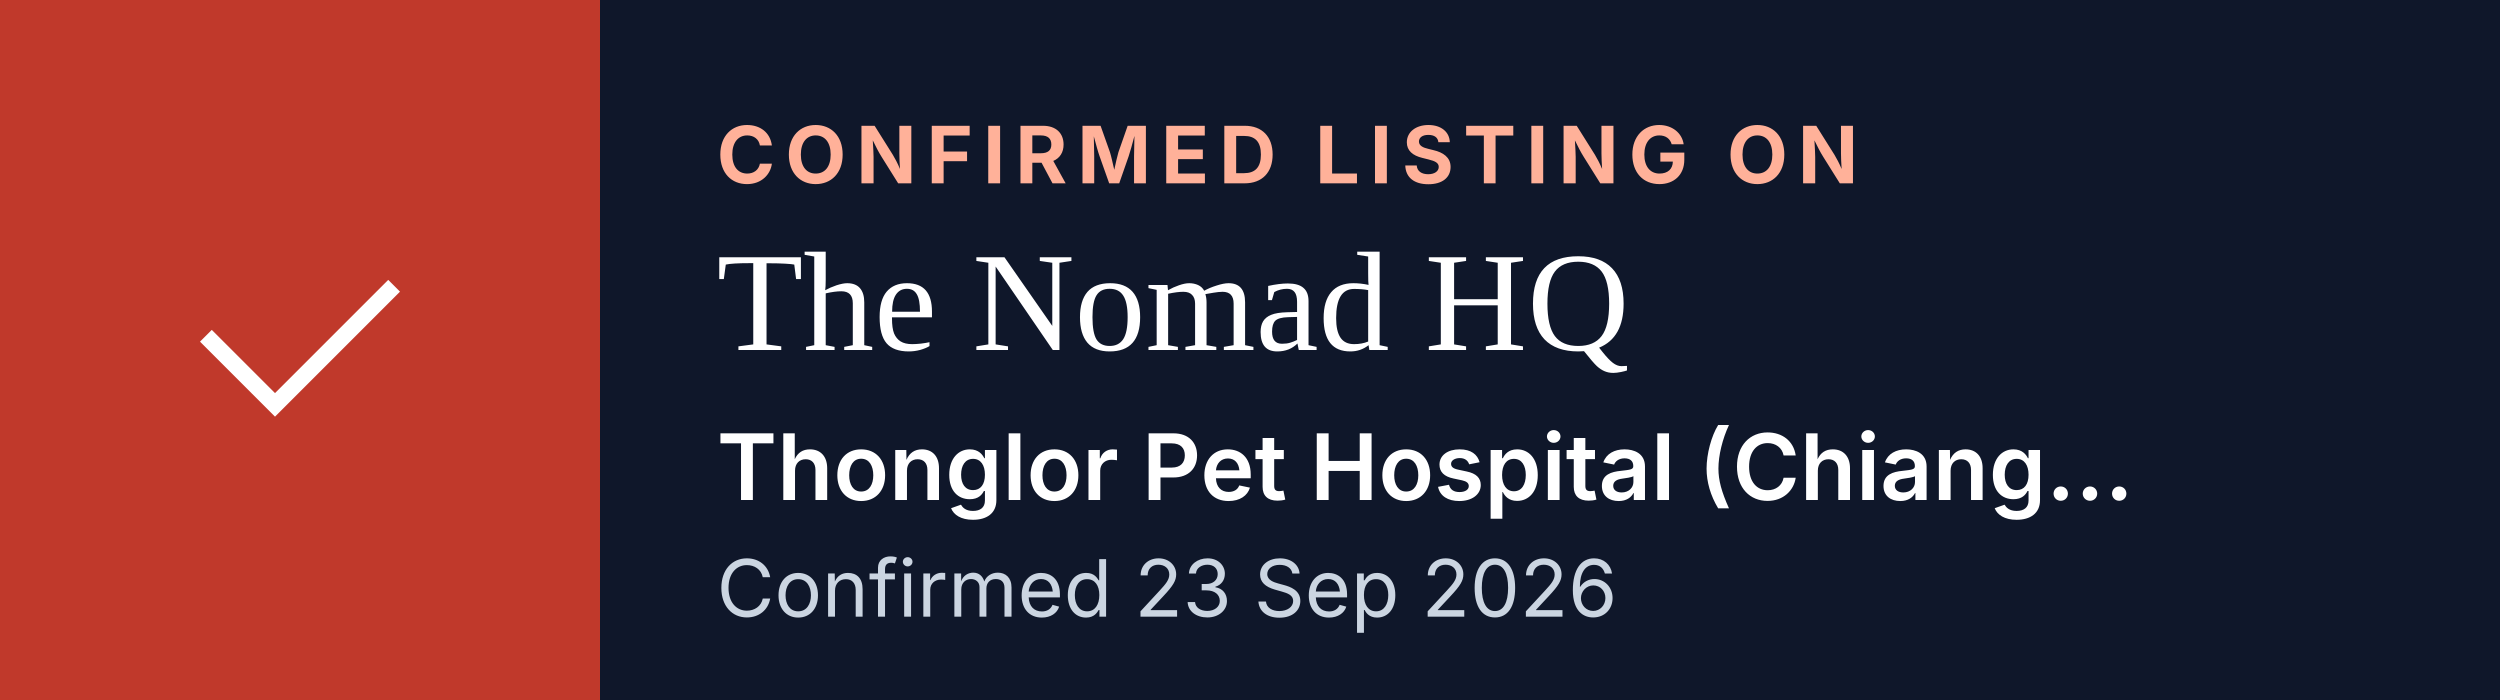
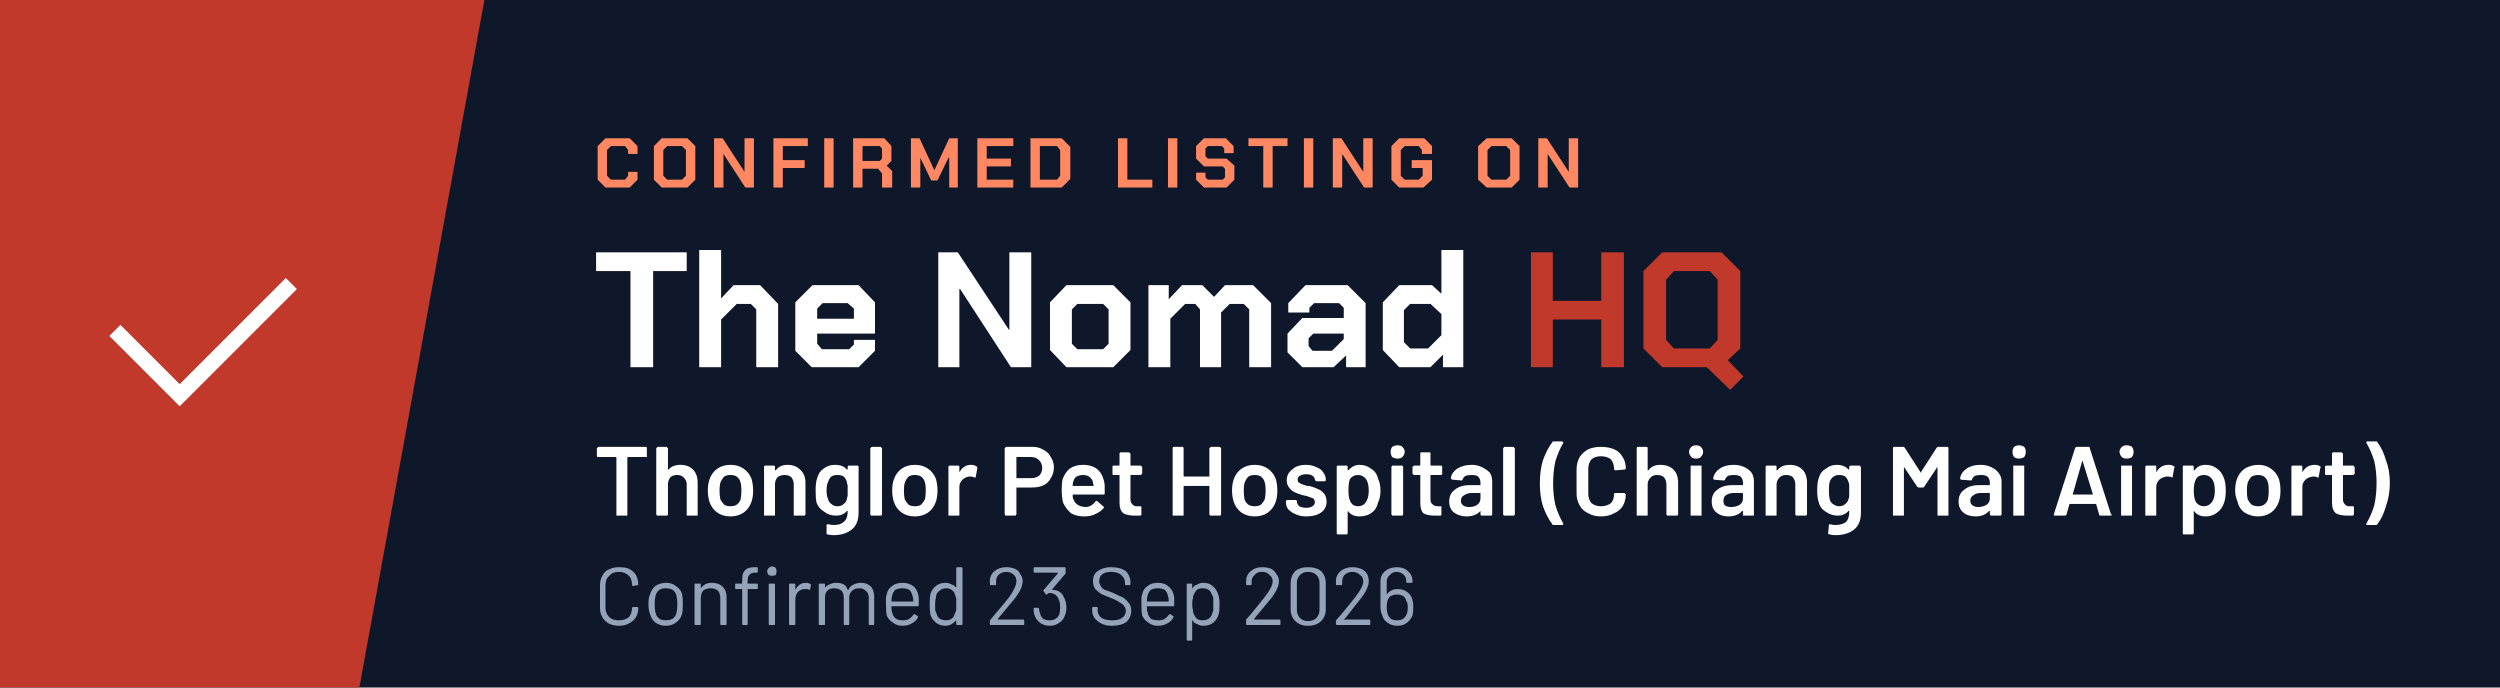
- <svg xmlns="http://www.w3.org/2000/svg" width="300" height="84" viewBox="0 0 300 84" role="img" aria-label="Confirmed listing on The Nomad HQ: Thonglor Pet Hospital (Chiang Mai Airport), 23 Sep 2026">
-   <rect width="300" height="84" fill="#0f172a" />
-   <rect width="72" height="84" fill="#c0392b" />
-   <g transform="translate(20 26)" fill="#ffffff">
+ <svg xmlns="http://www.w3.org/2000/svg" width="320" height="88" viewBox="0 0 320 88" role="img" aria-label="Confirmed listing on The Nomad HQ: Thonglor Pet Hospital (Chiang Mai Airport), 23 Sep 2026">
+   <rect width="320" height="88" fill="#0f172a" />
+   <polygon points="0,0 62,0 46,88 0,88" fill="#c0392b" />
+   <g transform="translate(10 28)" fill="#ffffff">
    <path d="M13 24 4 15 5.414 13.586 13 21.171 26.586 7.586 28 9 13 24z" />
  </g>
-   <text x="86" y="22" font-family="Inter, Helvetica, Arial, sans-serif" font-size="9.5" font-weight="700" letter-spacing="1.2" fill="#ffb199">CONFIRMED LISTING ON</text>
-   <text x="86" y="42" font-family="Georgia, 'Times New Roman', serif" font-size="17" fill="#ffffff">The Nomad HQ</text>
-   <text x="86" y="60" font-family="Inter, Helvetica, Arial, sans-serif" font-size="11" font-weight="600" fill="#ffffff">Thonglor Pet Hospital (Chiang…</text>
-   <text x="86" y="74" font-family="Inter, Helvetica, Arial, sans-serif" font-size="9.5" fill="#cbd5e1">Confirmed 23 Sep 2026</text>
+   <path transform="translate(76 24)" fill="#ff8863" d="M0.5 -1V-5.3L1.5 -6.3H4.6L5.6 -5.3V-4.3H4.4V-4.8L4 -5.3H2.2L1.7 -4.8V-1.5L2.2 -1H4L4.4 -1.5V-2H5.6V-1L4.6 0H1.5Z M7.7 -1V-5.3L8.7 -6.3H12L13 -5.3V-1L12 0H8.7ZM11.3 -1 11.8 -1.5V-4.8L11.3 -5.3H9.4L8.9 -4.8V-1.5L9.4 -1Z M15.4 -6.3H16.5L19.3 -2H19.3V-6.3H20.5V0H19.4L16.6 -4.3H16.6V0H15.4Z M23 -6.3H27.4V-5.3H24.2V-3.5H27V-2.5H24.2V0H23Z M29.5 -6.3H30.7V0H29.5Z M38.2 -2.1V0H36.9V-1.8L36.4 -2.4H34.4V0H33.2V-6.3H37.2L38.1 -5.3V-3.4L37.5 -2.8ZM34.4 -3.4H36.6L36.9 -3.7V-5L36.6 -5.3H34.4Z M40.6 -6.3H41.7L43.6 -2.2H43.6L45.5 -6.3H46.6V0H45.5V-3.8H45.4L44 -0.9H43.2L41.8 -3.8H41.8V0H40.6Z M49.1 -6.3H53.7V-5.3H50.3V-3.7H53.4V-2.7H50.3V-1H53.7V0H49.1Z M55.9 -6.3H59.9L61 -5.2V-1.1L59.9 0H55.9ZM59.3 -1 59.7 -1.5V-4.8L59.3 -5.3H57.1V-1Z M67.1 -6.3H68.3V-1H71.5V0H67.1Z M73.5 -6.3H74.7V0H73.5Z M77.1 -1V-1.9H78.3V-1.3L78.6 -1H80.5L80.8 -1.3V-2.4L80.5 -2.7H78.1L77.1 -3.7V-5.3L78.1 -6.3H80.9L81.9 -5.3V-4.4H80.7V-5L80.4 -5.3H78.6L78.3 -5V-4L78.6 -3.7H81L82 -2.8V-1L81 0H78.1Z M85.7 -5.3H83.8V-6.3H88.8V-5.3H86.9V0H85.7Z M90.9 -6.3H92.1V0H90.9Z M94.6 -6.3H95.7L98.5 -2H98.5V-6.3H99.7V0H98.6L95.8 -4.3H95.8V0H94.6Z M102.1 -1V-5.3L103.1 -6.3H106.3L107.3 -5.3V-4.3H106V-4.8L105.6 -5.3H103.8L103.3 -4.8V-1.5L103.8 -1H105.6L106.1 -1.5V-2.5H104.7V-3.5H107.3V-1L106.2 0H103.1Z M113.2 -1V-5.3L114.3 -6.3H117.5L118.5 -5.3V-1L117.5 0H114.3ZM116.8 -1 117.3 -1.5V-4.8L116.8 -5.3H114.9L114.4 -4.8V-1.5L114.9 -1Z M120.9 -6.3H122L124.8 -2H124.8V-6.3H126V0H124.9L122.1 -4.3H122.1V0H120.9Z" />
+   <path transform="translate(76 47)" fill="#ffffff" d="M4.7 -12.3H0.3V-14.7H11.9V-12.3H7.6V0H4.7Z M13.5 -15H16.3V-8.8L17.9 -10.5H21.3L23.6 -8.1V0H20.8V-7.4L20.1 -8.1H18.3L16.3 -6.1V0H13.5Z M25.8 -2.1V-8.3L28 -10.5H33.9L36 -8.3V-4.3H28.6V-3L29.2 -2.3H32.7L33.3 -2.9V-3.5H36V-2.1L33.9 0H27.9ZM33.3 -6.2V-7.5L32.5 -8.2H29.3L28.6 -7.5V-6.2Z M44.1 -14.7H46.6L53.2 -4.7H53.2V-14.7H56V0H53.4L46.9 -10H46.8V0H44.1Z M58.4 -2.2V-8.3L60.5 -10.5H66.5L68.7 -8.3V-2.2L66.5 0H60.5ZM65.2 -2.3 65.9 -3V-7.4L65.2 -8.1H61.9L61.2 -7.4V-3L61.9 -2.3Z M71 -10.5H73.6V-8.7L75.3 -10.5H77.9L79.4 -9L80.8 -10.5H84.4L86.7 -8.2V0H83.9V-7.4L83.2 -8.1H81.4L80.3 -7V0H77.6V-7.4L77 -8.1H75.7L73.8 -6.2V0H71Z M88.8 -1.9V-4.3L90.7 -6.3H96V-7.6L95.4 -8.2H92.2L91.6 -7.6V-7H88.9V-8.2L91.1 -10.5H96.5L98.8 -8.2V0H96.3V-1.5L94.7 0H90.7ZM94.5 -2.1 96 -3.6V-4.3H92.1L91.5 -3.7V-2.7L92 -2.1Z M101 -2.2V-8.3L103.1 -10.5H107.3L108.5 -9.4V-15H111.3V0H108.7V-1.6L107.1 0H103.1ZM106.8 -2.4 108.5 -4.1V-6.8L107.1 -8.1H104.5L103.7 -7.3V-3.2L104.5 -2.4Z" />
+   <path transform="translate(194.56 47)" fill="#c0392b" d="M1.4 -14.7H4.2V-8.5H10.4V-14.7H13.3V0H10.4V-6.1H4.2V0H1.4Z M28.6 1.2 26.9 2.9 23.9 0H18.2L15.8 -2.4V-12.3L18.2 -14.7H25.8L28.2 -12.3V-2.4L26.6 -0.9ZM24.3 -2.4 25.3 -3.5V-11.2L24.3 -12.3H19.7L18.7 -11.2V-3.5L19.7 -2.4Z" />
+   <path transform="translate(76 66)" fill="#ffffff" d="M6.8 -8.6V-7.6Q6.8 -7.6 6.8 -7.5Q6.7 -7.5 6.7 -7.5H4.4Q4.3 -7.5 4.3 -7.4V-0.2Q4.3 -0.1 4.3 -0Q4.2 0 4.2 0H3Q2.9 0 2.9 -0Q2.9 -0.1 2.9 -0.2V-7.4Q2.9 -7.5 2.8 -7.5H0.6Q0.5 -7.5 0.5 -7.5Q0.4 -7.6 0.4 -7.6V-8.6Q0.4 -8.7 0.5 -8.7Q0.5 -8.8 0.6 -8.8H6.7Q6.7 -8.8 6.8 -8.7Q6.8 -8.7 6.8 -8.6Z M13.3 -4.2V-0.2Q13.3 -0.1 13.3 -0Q13.2 0 13.2 0H12Q11.9 0 11.9 -0Q11.9 -0.1 11.9 -0.2V-4Q11.9 -4.5 11.5 -4.9Q11.2 -5.2 10.7 -5.2Q10.1 -5.2 9.8 -4.9Q9.5 -4.5 9.5 -4V-0.2Q9.5 -0.1 9.4 -0Q9.4 0 9.3 0H8.2Q8.1 0 8.1 -0Q8 -0.1 8 -0.2V-8.6Q8 -8.7 8.1 -8.7Q8.1 -8.8 8.2 -8.8H9.3Q9.4 -8.8 9.4 -8.7Q9.5 -8.7 9.5 -8.6V-5.8Q9.5 -5.8 9.5 -5.8Q9.5 -5.8 9.5 -5.8Q10 -6.5 11.1 -6.5Q12.1 -6.5 12.7 -5.9Q13.3 -5.3 13.3 -4.2Z M14.8 -1.8Q14.6 -2.5 14.6 -3.2Q14.6 -4 14.8 -4.6Q15.1 -5.5 15.8 -6Q16.5 -6.5 17.5 -6.5Q18.5 -6.5 19.2 -6Q19.9 -5.5 20.2 -4.7Q20.4 -4 20.4 -3.2Q20.4 -2.4 20.2 -1.8Q19.9 -0.9 19.2 -0.4Q18.5 0.1 17.5 0.1Q16.5 0.1 15.8 -0.4Q15.1 -0.9 14.8 -1.8ZM18.8 -2.1Q18.9 -2.6 18.9 -3.2Q18.9 -3.9 18.8 -4.2Q18.7 -4.7 18.3 -5Q18 -5.2 17.5 -5.2Q17 -5.2 16.7 -5Q16.4 -4.7 16.2 -4.2Q16.1 -3.8 16.1 -3.2Q16.1 -2.6 16.2 -2.1Q16.4 -1.7 16.7 -1.4Q17 -1.2 17.5 -1.2Q18 -1.2 18.3 -1.4Q18.7 -1.7 18.8 -2.1Z M27.1 -4.2V-0.2Q27.1 -0.1 27 -0Q27 0 26.9 0H25.8Q25.7 0 25.6 -0Q25.6 -0.1 25.6 -0.2V-4Q25.6 -4.5 25.3 -4.9Q25 -5.2 24.4 -5.2Q23.9 -5.2 23.5 -4.9Q23.2 -4.5 23.2 -4V-0.2Q23.2 -0.1 23.2 -0Q23.1 0 23.1 0H21.9Q21.9 0 21.8 -0Q21.8 -0.1 21.8 -0.2V-6.2Q21.8 -6.3 21.8 -6.3Q21.9 -6.4 21.9 -6.4H23.1Q23.1 -6.4 23.2 -6.3Q23.2 -6.3 23.2 -6.2V-5.8Q23.2 -5.8 23.2 -5.8Q23.3 -5.8 23.3 -5.8Q23.8 -6.5 24.8 -6.5Q25.8 -6.5 26.4 -5.9Q27.1 -5.3 27.1 -4.2Z M32.6 -6.4H33.8Q33.8 -6.4 33.9 -6.3Q33.9 -6.3 33.9 -6.2V-0.4Q33.9 1.1 33 1.8Q32.1 2.5 30.7 2.5Q30.3 2.5 29.9 2.4Q29.8 2.4 29.8 2.3L29.8 1.2Q29.8 1.1 30 1.1Q30.4 1.2 30.7 1.2Q31.6 1.2 32 0.8Q32.5 0.4 32.5 -0.5V-0.6Q32.5 -0.6 32.5 -0.6Q32.4 -0.6 32.4 -0.6Q31.9 -0 31 -0Q30.1 -0 29.5 -0.5Q28.8 -0.9 28.5 -1.7Q28.4 -2.3 28.4 -3.2Q28.4 -4.3 28.6 -4.8Q28.8 -5.6 29.4 -6Q30 -6.5 30.9 -6.5Q31.9 -6.5 32.4 -5.9Q32.4 -5.9 32.5 -5.9Q32.5 -5.9 32.5 -5.9V-6.2Q32.5 -6.3 32.5 -6.3Q32.6 -6.4 32.6 -6.4ZM32.5 -3.2Q32.5 -3.7 32.5 -3.9Q32.4 -4.1 32.4 -4.3Q32.3 -4.7 32 -5Q31.7 -5.2 31.2 -5.2Q30.7 -5.2 30.4 -5Q30.1 -4.7 30 -4.3Q29.8 -4 29.8 -3.2Q29.8 -2.5 30 -2.1Q30.1 -1.7 30.4 -1.5Q30.7 -1.2 31.2 -1.2Q31.7 -1.2 32 -1.5Q32.3 -1.7 32.4 -2.1Q32.4 -2.3 32.5 -2.5Q32.5 -2.8 32.5 -3.2Z M35.4 -0.2V-8.6Q35.4 -8.7 35.5 -8.7Q35.5 -8.8 35.6 -8.8H36.7Q36.8 -8.8 36.8 -8.7Q36.9 -8.7 36.9 -8.6V-0.2Q36.9 -0.1 36.8 -0Q36.8 0 36.7 0H35.6Q35.5 0 35.5 -0Q35.4 -0.1 35.4 -0.2Z M38.4 -1.8Q38.2 -2.5 38.2 -3.2Q38.2 -4 38.4 -4.6Q38.7 -5.5 39.4 -6Q40.1 -6.5 41.1 -6.5Q42.1 -6.5 42.8 -6Q43.5 -5.5 43.8 -4.7Q44 -4 44 -3.2Q44 -2.4 43.8 -1.8Q43.5 -0.9 42.8 -0.4Q42.1 0.1 41.1 0.1Q40.1 0.1 39.4 -0.4Q38.7 -0.9 38.4 -1.8ZM42.4 -2.1Q42.5 -2.6 42.5 -3.2Q42.5 -3.9 42.4 -4.2Q42.3 -4.7 41.9 -5Q41.6 -5.2 41.1 -5.2Q40.6 -5.2 40.3 -5Q40 -4.7 39.8 -4.2Q39.7 -3.8 39.7 -3.2Q39.7 -2.6 39.8 -2.1Q40 -1.7 40.3 -1.4Q40.6 -1.2 41.1 -1.2Q41.6 -1.2 41.9 -1.4Q42.2 -1.7 42.4 -2.1Z M49 -6.3Q49.1 -6.2 49.1 -6.1L48.9 -5Q48.9 -4.8 48.7 -4.9Q48.5 -5 48.3 -5Q48.1 -5 48 -5Q47.5 -4.9 47.2 -4.6Q46.8 -4.2 46.8 -3.7V-0.2Q46.8 -0.1 46.8 -0Q46.7 0 46.7 0H45.5Q45.5 0 45.4 -0Q45.4 -0.1 45.4 -0.2V-6.2Q45.4 -6.3 45.4 -6.3Q45.5 -6.4 45.5 -6.4H46.7Q46.7 -6.4 46.8 -6.3Q46.8 -6.3 46.8 -6.2V-5.7Q46.8 -5.6 46.8 -5.6Q46.9 -5.6 46.9 -5.7Q47.4 -6.5 48.3 -6.5Q48.7 -6.5 49 -6.3Z M58.9 -6.2Q58.9 -5.4 58.5 -4.8Q58.2 -4.2 57.6 -3.9Q57 -3.6 56.1 -3.6H54.1Q54.1 -3.6 54.1 -3.5V-0.2Q54.1 -0.1 54 -0Q54 0 53.9 0H52.8Q52.7 0 52.7 -0Q52.6 -0.1 52.6 -0.2V-8.6Q52.6 -8.7 52.7 -8.7Q52.7 -8.8 52.8 -8.8H56.2Q57 -8.8 57.6 -8.4Q58.2 -8.1 58.5 -7.5Q58.9 -6.9 58.9 -6.2ZM57.4 -6.1Q57.4 -6.7 57 -7.1Q56.6 -7.5 56 -7.5H54.1Q54.1 -7.5 54.1 -7.5V-4.8Q54.1 -4.8 54.1 -4.8H56Q56.6 -4.8 57 -5.1Q57.4 -5.5 57.4 -6.1Z M65.4 -3.2 65.4 -2.8Q65.4 -2.7 65.3 -2.7H61.4Q61.3 -2.7 61.3 -2.6Q61.3 -2.2 61.4 -2.1Q61.7 -1.2 62.9 -1.1Q63.7 -1.1 64.2 -1.8Q64.3 -1.9 64.4 -1.9Q64.4 -1.9 64.4 -1.9L65.2 -1.2Q65.3 -1.2 65.3 -1Q64.9 -0.5 64.2 -0.2Q63.6 0.1 62.8 0.1Q61.8 0.1 61.1 -0.3Q60.5 -0.8 60.1 -1.6Q59.9 -2.2 59.9 -3.4Q59.9 -4.2 60 -4.6Q60.3 -5.5 60.9 -6Q61.6 -6.5 62.6 -6.5Q65.1 -6.5 65.4 -3.9Q65.4 -3.6 65.4 -3.2ZM61.4 -4.4Q61.3 -4.2 61.3 -3.8Q61.3 -3.8 61.4 -3.8H63.9Q64 -3.8 64 -3.8Q63.9 -4.1 63.9 -4.3Q63.8 -4.7 63.4 -5Q63.1 -5.2 62.6 -5.2Q62.2 -5.2 61.8 -5Q61.5 -4.8 61.4 -4.4Z M70 -5.2H68.7Q68.7 -5.2 68.7 -5.2V-2.1Q68.7 -1.7 68.9 -1.5Q69.1 -1.2 69.5 -1.2H69.9Q70 -1.2 70 -1.2Q70.1 -1.2 70.1 -1.1V-0.2Q70.1 -0 69.9 0L69.3 0Q68.3 0 67.8 -0.3Q67.3 -0.7 67.3 -1.6V-5.2Q67.3 -5.2 67.2 -5.2H66.5Q66.4 -5.2 66.4 -5.3Q66.4 -5.3 66.4 -5.4V-6.2Q66.4 -6.3 66.4 -6.3Q66.4 -6.4 66.5 -6.4H67.2Q67.3 -6.4 67.3 -6.5V-7.9Q67.3 -8 67.3 -8Q67.4 -8.1 67.4 -8.1H68.5Q68.6 -8.1 68.6 -8Q68.7 -8 68.7 -7.9V-6.5Q68.7 -6.4 68.7 -6.4H70Q70.1 -6.4 70.1 -6.3Q70.2 -6.3 70.2 -6.2V-5.4Q70.2 -5.3 70.1 -5.3Q70.1 -5.2 70 -5.2Z M79 -8.8H80.1Q80.2 -8.8 80.2 -8.7Q80.3 -8.7 80.3 -8.6V-0.2Q80.3 -0.1 80.2 -0Q80.2 0 80.1 0H79Q78.9 0 78.9 -0Q78.8 -0.1 78.8 -0.2V-3.7Q78.8 -3.8 78.8 -3.8H75.6Q75.5 -3.8 75.5 -3.7V-0.2Q75.5 -0.1 75.5 -0Q75.4 0 75.4 0H74.2Q74.2 0 74.1 -0Q74.1 -0.1 74.1 -0.2V-8.6Q74.1 -8.7 74.1 -8.7Q74.2 -8.8 74.2 -8.8H75.4Q75.4 -8.8 75.5 -8.7Q75.5 -8.7 75.5 -8.6V-5.1Q75.5 -5 75.6 -5H78.8Q78.8 -5 78.8 -5.1V-8.6Q78.8 -8.7 78.9 -8.7Q78.9 -8.8 79 -8.8Z M81.9 -1.8Q81.7 -2.5 81.7 -3.2Q81.7 -4 81.9 -4.6Q82.2 -5.5 82.9 -6Q83.6 -6.5 84.6 -6.5Q85.6 -6.5 86.3 -6Q87 -5.5 87.3 -4.7Q87.5 -4 87.5 -3.2Q87.5 -2.4 87.3 -1.8Q87 -0.9 86.3 -0.4Q85.6 0.1 84.6 0.1Q83.6 0.1 82.9 -0.4Q82.2 -0.9 81.9 -1.8ZM85.9 -2.1Q86 -2.6 86 -3.2Q86 -3.9 85.9 -4.2Q85.8 -4.7 85.4 -5Q85.1 -5.2 84.6 -5.2Q84.1 -5.2 83.8 -5Q83.5 -4.7 83.3 -4.2Q83.2 -3.8 83.2 -3.2Q83.2 -2.6 83.3 -2.1Q83.4 -1.7 83.8 -1.4Q84.1 -1.2 84.6 -1.2Q85.1 -1.2 85.4 -1.4Q85.7 -1.7 85.9 -2.1Z M88.6 -1.7V-1.8Q88.6 -1.9 88.6 -1.9Q88.7 -2 88.8 -2H89.9Q89.9 -2 90 -1.9Q90 -1.9 90 -1.8V-1.8Q90 -1.5 90.3 -1.2Q90.7 -1 91.2 -1Q91.7 -1 92 -1.2Q92.3 -1.4 92.3 -1.7Q92.3 -2 92.1 -2.2Q91.8 -2.3 91.3 -2.5L90.8 -2.6Q90.1 -2.8 89.7 -3Q89.3 -3.2 89 -3.6Q88.7 -4 88.7 -4.5Q88.7 -5.4 89.4 -5.9Q90 -6.5 91.2 -6.5Q91.9 -6.5 92.5 -6.2Q93.1 -6 93.4 -5.5Q93.7 -5.1 93.7 -4.6Q93.7 -4.5 93.7 -4.5Q93.6 -4.4 93.6 -4.4H92.5Q92.4 -4.4 92.4 -4.5Q92.3 -4.5 92.3 -4.6Q92.3 -4.9 92 -5.1Q91.7 -5.3 91.2 -5.3Q90.7 -5.3 90.4 -5.1Q90.1 -5 90.1 -4.6Q90.1 -4.3 90.3 -4.2Q90.6 -4 91.3 -3.8L91.6 -3.8Q92.3 -3.6 92.7 -3.4Q93.2 -3.2 93.5 -2.8Q93.8 -2.4 93.8 -1.8Q93.8 -0.9 93.1 -0.4Q92.4 0.1 91.2 0.1Q90.4 0.1 89.8 -0.2Q89.3 -0.4 88.9 -0.8Q88.6 -1.2 88.6 -1.7Z M100.7 -3.2Q100.7 -2.3 100.4 -1.7Q100.2 -0.8 99.6 -0.4Q99 0.1 98 0.1Q97.1 0.1 96.6 -0.5Q96.6 -0.6 96.6 -0.6Q96.5 -0.5 96.5 -0.5V2.2Q96.5 2.3 96.5 2.3Q96.4 2.4 96.4 2.4H95.2Q95.2 2.4 95.1 2.3Q95.1 2.3 95.1 2.2V-6.2Q95.1 -6.3 95.1 -6.3Q95.2 -6.4 95.2 -6.4H96.4Q96.4 -6.4 96.5 -6.3Q96.5 -6.3 96.5 -6.2V-5.9Q96.5 -5.8 96.6 -5.8Q96.6 -5.8 96.6 -5.8Q97.2 -6.5 98 -6.5Q98.9 -6.5 99.5 -6Q100.2 -5.6 100.4 -4.7Q100.7 -4.1 100.7 -3.2ZM99.2 -3.2Q99.2 -4.1 98.9 -4.6Q98.5 -5.2 97.8 -5.2Q97.2 -5.2 96.8 -4.7Q96.6 -4.2 96.6 -3.2Q96.6 -2.2 96.9 -1.7Q97.2 -1.2 97.8 -1.2Q98.5 -1.2 98.8 -1.7Q99.2 -2.2 99.2 -3.2Z M102 -8.2Q102 -8.5 102.2 -8.8Q102.5 -9 102.9 -9Q103.3 -9 103.5 -8.8Q103.8 -8.5 103.8 -8.2Q103.8 -7.8 103.5 -7.5Q103.3 -7.3 102.9 -7.3Q102.5 -7.3 102.2 -7.5Q102 -7.8 102 -8.2ZM102.1 -0.2V-6.2Q102.1 -6.3 102.2 -6.4Q102.2 -6.4 102.3 -6.4H103.4Q103.5 -6.4 103.5 -6.4Q103.6 -6.3 103.6 -6.2V-0.2Q103.6 -0.1 103.5 -0Q103.5 0 103.4 0H102.3Q102.2 0 102.2 -0Q102.1 -0.1 102.1 -0.2Z M108.5 -5.2H107.2Q107.1 -5.2 107.1 -5.2V-2.1Q107.1 -1.7 107.3 -1.5Q107.6 -1.2 108 -1.2H108.4Q108.4 -1.2 108.5 -1.2Q108.5 -1.2 108.5 -1.1V-0.2Q108.5 -0 108.4 0L107.7 0Q106.7 0 106.2 -0.3Q105.8 -0.7 105.8 -1.6V-5.2Q105.8 -5.2 105.7 -5.2H105Q104.9 -5.2 104.9 -5.3Q104.8 -5.3 104.8 -5.4V-6.2Q104.8 -6.3 104.9 -6.3Q104.9 -6.4 105 -6.4H105.7Q105.8 -6.4 105.8 -6.5V-7.9Q105.8 -8 105.8 -8Q105.8 -8.1 105.9 -8.1H107Q107.1 -8.1 107.1 -8Q107.1 -8 107.1 -7.9V-6.5Q107.1 -6.4 107.2 -6.4H108.5Q108.5 -6.4 108.6 -6.3Q108.6 -6.3 108.6 -6.2V-5.4Q108.6 -5.3 108.6 -5.3Q108.5 -5.2 108.5 -5.2Z M115 -4.4V-0.2Q115 -0.1 114.9 -0Q114.9 0 114.8 0H113.7Q113.6 0 113.6 -0Q113.5 -0.1 113.5 -0.2V-0.6Q113.5 -0.6 113.5 -0.6Q113.5 -0.6 113.5 -0.6Q112.9 0.1 111.7 0.1Q110.8 0.1 110.1 -0.4Q109.5 -0.9 109.5 -1.8Q109.5 -2.8 110.2 -3.3Q110.9 -3.9 112.1 -3.9H113.5Q113.5 -3.9 113.5 -3.9V-4.2Q113.5 -4.7 113.2 -5Q113 -5.2 112.4 -5.2Q111.9 -5.2 111.6 -5.1Q111.3 -4.9 111.2 -4.6Q111.2 -4.5 111.1 -4.5L109.9 -4.6Q109.8 -4.6 109.8 -4.7Q109.7 -4.7 109.7 -4.8Q109.8 -5.5 110.5 -6Q111.3 -6.5 112.4 -6.5Q113.1 -6.5 113.7 -6.2Q114.3 -5.9 114.7 -5.5Q115 -5 115 -4.4ZM113.5 -2.2V-2.8Q113.5 -2.9 113.5 -2.9H112.4Q111.8 -2.9 111.4 -2.6Q111 -2.4 111 -1.9Q111 -1.5 111.3 -1.3Q111.6 -1.1 112 -1.1Q112.7 -1.1 113.1 -1.4Q113.5 -1.7 113.5 -2.2Z M116.4 -0.2V-8.6Q116.4 -8.7 116.5 -8.7Q116.5 -8.8 116.6 -8.8H117.7Q117.8 -8.8 117.8 -8.7Q117.9 -8.7 117.9 -8.6V-0.2Q117.9 -0.1 117.8 -0Q117.8 0 117.7 0H116.6Q116.5 0 116.5 -0Q116.4 -0.1 116.4 -0.2Z M122.7 1.1Q122 0.2 121.5 -1.2Q121.1 -2.5 121.1 -4.1Q121.1 -5.8 121.5 -7.1Q122 -8.5 122.7 -9.4Q122.7 -9.5 122.8 -9.5H123.9Q124 -9.5 124.1 -9.4Q124.1 -9.4 124.1 -9.3Q123.5 -8.3 123.1 -7Q122.8 -5.7 122.8 -4.1Q122.8 -2.6 123.1 -1.3Q123.5 0 124.1 1Q124.1 1.1 124.1 1.1Q124.1 1.2 123.9 1.2H122.8Q122.7 1.2 122.7 1.1Z M125.8 -2.8V-5.9Q125.8 -6.8 126.2 -7.5Q126.6 -8.1 127.3 -8.5Q128 -8.8 128.9 -8.8Q129.9 -8.8 130.6 -8.5Q131.3 -8.2 131.7 -7.5Q132.1 -6.9 132.1 -6Q132.1 -6 132 -5.9Q132 -5.9 131.9 -5.9L130.8 -5.8Q130.6 -5.8 130.6 -6Q130.6 -6.7 130.2 -7.2Q129.7 -7.6 128.9 -7.6Q128.2 -7.6 127.7 -7.2Q127.3 -6.7 127.3 -6V-2.8Q127.3 -2.1 127.7 -1.6Q128.2 -1.2 128.9 -1.2Q129.7 -1.2 130.2 -1.6Q130.6 -2 130.6 -2.8Q130.6 -2.9 130.8 -2.9L131.9 -2.9Q132 -2.9 132 -2.8Q132.1 -2.8 132.1 -2.7Q132.1 -1.9 131.7 -1.2Q131.3 -0.6 130.6 -0.3Q129.9 0.1 128.9 0.1Q128 0.1 127.3 -0.3Q126.6 -0.6 126.2 -1.3Q125.8 -2 125.8 -2.8Z M138.8 -4.2V-0.2Q138.8 -0.1 138.7 -0Q138.7 0 138.6 0H137.5Q137.4 0 137.4 -0Q137.3 -0.1 137.3 -0.2V-4Q137.3 -4.5 137 -4.9Q136.7 -5.2 136.1 -5.2Q135.6 -5.2 135.3 -4.9Q134.9 -4.5 134.9 -4V-0.2Q134.9 -0.1 134.9 -0Q134.8 0 134.8 0H133.6Q133.6 0 133.5 -0Q133.5 -0.1 133.5 -0.2V-8.6Q133.5 -8.7 133.5 -8.7Q133.6 -8.8 133.6 -8.8H134.8Q134.8 -8.8 134.9 -8.7Q134.9 -8.7 134.9 -8.6V-5.8Q134.9 -5.8 135 -5.8Q135 -5.8 135 -5.8Q135.5 -6.5 136.5 -6.5Q137.6 -6.5 138.2 -5.9Q138.8 -5.3 138.8 -4.2Z M140.2 -8.2Q140.2 -8.5 140.5 -8.8Q140.7 -9 141.1 -9Q141.5 -9 141.7 -8.8Q142 -8.5 142 -8.2Q142 -7.8 141.7 -7.5Q141.5 -7.3 141.1 -7.3Q140.7 -7.3 140.5 -7.5Q140.2 -7.8 140.2 -8.2ZM140.4 -0.2V-6.2Q140.4 -6.3 140.4 -6.4Q140.4 -6.4 140.5 -6.4H141.7Q141.7 -6.4 141.8 -6.4Q141.8 -6.3 141.8 -6.2V-0.2Q141.8 -0.1 141.8 -0Q141.7 0 141.7 0H140.5Q140.4 0 140.4 -0Q140.4 -0.1 140.4 -0.2Z M148.5 -4.4V-0.2Q148.5 -0.1 148.5 -0Q148.5 0 148.4 0H147.2Q147.2 0 147.1 -0Q147.1 -0.1 147.1 -0.2V-0.6Q147.1 -0.6 147.1 -0.6Q147 -0.6 147 -0.6Q146.4 0.1 145.2 0.1Q144.3 0.1 143.7 -0.4Q143.1 -0.9 143.1 -1.8Q143.1 -2.8 143.8 -3.3Q144.5 -3.9 145.7 -3.9H147Q147.1 -3.9 147.1 -3.9V-4.2Q147.1 -4.7 146.8 -5Q146.5 -5.2 145.9 -5.2Q145.5 -5.2 145.2 -5.1Q144.9 -4.9 144.8 -4.6Q144.8 -4.5 144.6 -4.5L143.4 -4.6Q143.4 -4.6 143.3 -4.7Q143.3 -4.7 143.3 -4.8Q143.4 -5.5 144.1 -6Q144.8 -6.5 145.9 -6.5Q146.7 -6.5 147.3 -6.2Q147.9 -5.9 148.2 -5.5Q148.5 -5 148.5 -4.4ZM147.1 -2.2V-2.8Q147.1 -2.9 147 -2.9H146Q145.3 -2.9 144.9 -2.6Q144.6 -2.4 144.6 -1.9Q144.6 -1.5 144.8 -1.3Q145.1 -1.1 145.6 -1.1Q146.2 -1.1 146.7 -1.4Q147.1 -1.7 147.1 -2.2Z M155.3 -4.2V-0.2Q155.3 -0.1 155.2 -0Q155.2 0 155.1 0H154Q153.9 0 153.9 -0Q153.8 -0.1 153.8 -0.2V-4Q153.8 -4.5 153.5 -4.9Q153.2 -5.2 152.6 -5.2Q152.1 -5.2 151.8 -4.9Q151.4 -4.5 151.4 -4V-0.2Q151.4 -0.1 151.4 -0Q151.4 0 151.3 0H150.1Q150.1 0 150 -0Q150 -0.1 150 -0.2V-6.2Q150 -6.3 150 -6.3Q150.1 -6.4 150.1 -6.4H151.3Q151.4 -6.4 151.4 -6.3Q151.4 -6.3 151.4 -6.2V-5.8Q151.4 -5.8 151.5 -5.8Q151.5 -5.8 151.5 -5.8Q152 -6.5 153.1 -6.5Q154.1 -6.5 154.7 -5.9Q155.3 -5.3 155.3 -4.2Z M160.9 -6.4H162Q162.1 -6.4 162.1 -6.3Q162.2 -6.3 162.2 -6.2V-0.4Q162.2 1.1 161.3 1.8Q160.4 2.5 158.9 2.5Q158.5 2.5 158.2 2.4Q158 2.4 158 2.3L158.1 1.2Q158.1 1.1 158.2 1.1Q158.6 1.2 158.9 1.2Q159.8 1.2 160.3 0.8Q160.7 0.4 160.7 -0.5V-0.6Q160.7 -0.6 160.7 -0.6Q160.7 -0.6 160.6 -0.6Q160.1 -0 159.2 -0Q158.4 -0 157.7 -0.5Q157 -0.9 156.8 -1.7Q156.6 -2.3 156.6 -3.2Q156.6 -4.3 156.8 -4.8Q157 -5.6 157.7 -6Q158.3 -6.5 159.1 -6.5Q160.1 -6.5 160.6 -5.9Q160.7 -5.9 160.7 -5.9Q160.7 -5.9 160.7 -5.9V-6.2Q160.7 -6.3 160.7 -6.3Q160.8 -6.4 160.9 -6.4ZM160.7 -3.2Q160.7 -3.7 160.7 -3.9Q160.7 -4.1 160.6 -4.3Q160.5 -4.7 160.2 -5Q159.9 -5.2 159.4 -5.2Q159 -5.2 158.7 -5Q158.3 -4.7 158.2 -4.3Q158.1 -4 158.1 -3.2Q158.1 -2.5 158.2 -2.1Q158.3 -1.7 158.6 -1.5Q159 -1.2 159.4 -1.2Q159.9 -1.2 160.2 -1.5Q160.5 -1.7 160.6 -2.1Q160.7 -2.3 160.7 -2.5Q160.7 -2.8 160.7 -3.2Z M172.1 -8.8H173.3Q173.3 -8.8 173.4 -8.7Q173.4 -8.7 173.4 -8.6V-0.2Q173.4 -0.1 173.4 -0Q173.3 0 173.3 0H172.1Q172 0 172 -0Q172 -0.1 172 -0.2V-6.1Q172 -6.2 171.9 -6.2Q171.9 -6.2 171.9 -6.1L170.3 -3.7Q170.3 -3.6 170.1 -3.6H169.6Q169.5 -3.6 169.4 -3.7L167.8 -6.1Q167.8 -6.2 167.8 -6.2Q167.7 -6.1 167.7 -6.1V-0.2Q167.7 -0.1 167.7 -0Q167.7 0 167.6 0H166.4Q166.4 0 166.3 -0Q166.3 -0.1 166.3 -0.2V-8.6Q166.3 -8.7 166.3 -8.7Q166.4 -8.8 166.4 -8.8H167.6Q167.7 -8.8 167.8 -8.7L169.8 -5.6Q169.8 -5.5 169.9 -5.5Q169.9 -5.5 169.9 -5.6L171.9 -8.7Q172 -8.8 172.1 -8.8Z M180.2 -4.4V-0.2Q180.2 -0.1 180.1 -0Q180.1 0 180 0H178.9Q178.8 0 178.8 -0Q178.7 -0.1 178.7 -0.2V-0.6Q178.7 -0.6 178.7 -0.6Q178.7 -0.6 178.6 -0.6Q178 0.1 176.9 0.1Q175.9 0.1 175.3 -0.4Q174.7 -0.9 174.7 -1.8Q174.7 -2.8 175.4 -3.3Q176.1 -3.9 177.3 -3.9H178.7Q178.7 -3.9 178.7 -3.9V-4.2Q178.7 -4.7 178.4 -5Q178.1 -5.2 177.6 -5.2Q177.1 -5.2 176.8 -5.1Q176.5 -4.9 176.4 -4.6Q176.4 -4.5 176.3 -4.5L175 -4.6Q175 -4.6 174.9 -4.7Q174.9 -4.7 174.9 -4.8Q175 -5.5 175.7 -6Q176.4 -6.5 177.5 -6.5Q178.3 -6.5 178.9 -6.2Q179.5 -5.9 179.8 -5.5Q180.2 -5 180.2 -4.4ZM178.7 -2.2V-2.8Q178.7 -2.9 178.7 -2.9H177.6Q176.9 -2.9 176.6 -2.6Q176.2 -2.4 176.2 -1.9Q176.2 -1.5 176.5 -1.3Q176.8 -1.1 177.2 -1.1Q177.8 -1.1 178.3 -1.4Q178.7 -1.7 178.7 -2.2Z M181.6 -8.2Q181.6 -8.5 181.8 -8.8Q182.1 -9 182.4 -9Q182.8 -9 183.1 -8.8Q183.3 -8.5 183.3 -8.2Q183.3 -7.8 183.1 -7.5Q182.8 -7.3 182.4 -7.3Q182.1 -7.3 181.8 -7.5Q181.6 -7.8 181.6 -8.2ZM181.7 -0.2V-6.2Q181.7 -6.3 181.7 -6.4Q181.8 -6.4 181.8 -6.4H183Q183.1 -6.4 183.1 -6.4Q183.1 -6.3 183.1 -6.2V-0.2Q183.1 -0.1 183.1 -0Q183.1 0 183 0H181.8Q181.8 0 181.7 -0Q181.7 -0.1 181.7 -0.2Z M192.7 -0.1 192.3 -1.5Q192.3 -1.5 192.2 -1.5H188.9Q188.9 -1.5 188.9 -1.5L188.5 -0.1Q188.4 0 188.3 0H187Q187 0 186.9 -0Q186.9 -0.1 186.9 -0.2L189.6 -8.6Q189.7 -8.8 189.8 -8.8H191.4Q191.5 -8.8 191.5 -8.6L194.2 -0.2Q194.3 -0.2 194.3 -0.1Q194.3 0 194.1 0H192.9Q192.7 0 192.7 -0.1ZM189.3 -2.7H191.8Q191.9 -2.7 191.9 -2.7L190.6 -6.9Q190.6 -7 190.6 -7Q190.5 -7 190.5 -6.9L189.3 -2.7Q189.2 -2.7 189.3 -2.7Z M195.3 -8.2Q195.3 -8.5 195.6 -8.8Q195.8 -9 196.2 -9Q196.6 -9 196.9 -8.8Q197.1 -8.5 197.1 -8.2Q197.1 -7.8 196.9 -7.5Q196.6 -7.3 196.2 -7.3Q195.8 -7.3 195.6 -7.5Q195.3 -7.8 195.3 -8.2ZM195.5 -0.2V-6.2Q195.5 -6.3 195.5 -6.4Q195.6 -6.4 195.6 -6.4H196.8Q196.8 -6.4 196.9 -6.4Q196.9 -6.3 196.9 -6.2V-0.2Q196.9 -0.1 196.9 -0Q196.8 0 196.8 0H195.6Q195.6 0 195.5 -0Q195.5 -0.1 195.5 -0.2Z M202.3 -6.3Q202.4 -6.2 202.3 -6.1L202.1 -5Q202.1 -4.8 202 -4.9Q201.8 -5 201.5 -5Q201.4 -5 201.3 -5Q200.7 -4.9 200.4 -4.6Q200 -4.2 200 -3.7V-0.2Q200 -0.1 200 -0Q200 0 199.9 0H198.7Q198.7 0 198.6 -0Q198.6 -0.1 198.6 -0.2V-6.2Q198.6 -6.3 198.6 -6.3Q198.7 -6.4 198.7 -6.4H199.9Q200 -6.4 200 -6.3Q200 -6.3 200 -6.2V-5.7Q200 -5.6 200.1 -5.6Q200.1 -5.6 200.1 -5.7Q200.6 -6.5 201.6 -6.5Q202 -6.5 202.3 -6.3Z M208.9 -3.2Q208.9 -2.3 208.7 -1.7Q208.4 -0.8 207.8 -0.4Q207.2 0.1 206.3 0.1Q205.4 0.1 204.9 -0.5Q204.9 -0.6 204.8 -0.6Q204.8 -0.5 204.8 -0.5V2.2Q204.8 2.3 204.8 2.3Q204.7 2.4 204.7 2.4H203.5Q203.4 2.4 203.4 2.3Q203.4 2.3 203.4 2.2V-6.2Q203.4 -6.3 203.4 -6.3Q203.4 -6.4 203.5 -6.4H204.7Q204.7 -6.4 204.8 -6.3Q204.8 -6.3 204.8 -6.2V-5.9Q204.8 -5.8 204.8 -5.8Q204.9 -5.8 204.9 -5.8Q205.4 -6.5 206.3 -6.5Q207.2 -6.5 207.8 -6Q208.4 -5.6 208.7 -4.7Q208.9 -4.1 208.9 -3.2ZM207.5 -3.2Q207.5 -4.1 207.2 -4.6Q206.8 -5.2 206.1 -5.2Q205.4 -5.2 205.1 -4.7Q204.8 -4.2 204.8 -3.2Q204.8 -2.2 205.1 -1.7Q205.5 -1.2 206.1 -1.2Q206.7 -1.2 207.1 -1.7Q207.5 -2.2 207.5 -3.2Z M210.4 -1.8Q210.1 -2.5 210.1 -3.2Q210.1 -4 210.3 -4.6Q210.6 -5.5 211.3 -6Q212.1 -6.5 213.1 -6.5Q214 -6.5 214.7 -6Q215.4 -5.5 215.7 -4.7Q215.9 -4 215.9 -3.2Q215.9 -2.4 215.7 -1.8Q215.4 -0.9 214.7 -0.4Q214 0.1 213 0.1Q212.1 0.1 211.3 -0.4Q210.6 -0.9 210.4 -1.8ZM214.3 -2.1Q214.4 -2.6 214.4 -3.2Q214.4 -3.9 214.3 -4.2Q214.2 -4.7 213.8 -5Q213.5 -5.2 213 -5.2Q212.6 -5.2 212.2 -5Q211.9 -4.7 211.7 -4.2Q211.6 -3.8 211.6 -3.2Q211.6 -2.6 211.7 -2.1Q211.9 -1.7 212.2 -1.4Q212.6 -1.2 213 -1.2Q213.5 -1.2 213.8 -1.4Q214.2 -1.7 214.3 -2.1Z M221 -6.3Q221.1 -6.2 221 -6.1L220.8 -5Q220.8 -4.8 220.6 -4.9Q220.5 -5 220.2 -5Q220 -5 220 -5Q219.4 -4.9 219.1 -4.6Q218.7 -4.2 218.7 -3.7V-0.2Q218.7 -0.1 218.7 -0Q218.6 0 218.6 0H217.4Q217.4 0 217.3 -0Q217.3 -0.1 217.3 -0.2V-6.2Q217.3 -6.3 217.3 -6.3Q217.4 -6.4 217.4 -6.4H218.6Q218.6 -6.4 218.7 -6.3Q218.7 -6.3 218.7 -6.2V-5.7Q218.7 -5.6 218.7 -5.6Q218.8 -5.6 218.8 -5.7Q219.3 -6.5 220.3 -6.5Q220.7 -6.5 221 -6.3Z M225.2 -5.2H223.9Q223.9 -5.2 223.9 -5.2V-2.1Q223.9 -1.7 224.1 -1.5Q224.3 -1.2 224.7 -1.2H225.1Q225.2 -1.2 225.2 -1.2Q225.3 -1.2 225.3 -1.1V-0.2Q225.3 -0 225.1 0L224.5 0Q223.5 0 223 -0.3Q222.5 -0.7 222.5 -1.6V-5.2Q222.5 -5.2 222.4 -5.2H221.7Q221.7 -5.2 221.6 -5.3Q221.6 -5.3 221.6 -5.4V-6.2Q221.6 -6.3 221.6 -6.3Q221.7 -6.4 221.7 -6.4H222.4Q222.5 -6.4 222.5 -6.5V-7.9Q222.5 -8 222.5 -8Q222.6 -8.1 222.6 -8.1H223.7Q223.8 -8.1 223.8 -8Q223.9 -8 223.9 -7.9V-6.5Q223.9 -6.4 223.9 -6.4H225.2Q225.3 -6.4 225.3 -6.3Q225.4 -6.3 225.4 -6.2V-5.4Q225.4 -5.3 225.3 -5.3Q225.3 -5.2 225.2 -5.2Z M228.3 -9.4Q229 -8.5 229.4 -7.1Q229.9 -5.8 229.9 -4.2Q229.9 -2.6 229.4 -1.2Q229 0.2 228.3 1.1Q228.3 1.2 228.1 1.2H227Q227 1.2 226.9 1.2Q226.9 1.1 226.9 1Q227.5 0 227.9 -1.3Q228.2 -2.6 228.2 -4.2Q228.2 -5.7 227.9 -7Q227.5 -8.3 226.9 -9.3Q226.9 -9.4 226.9 -9.4Q226.9 -9.5 227 -9.5H228.2Q228.3 -9.5 228.3 -9.4Z" />
+   <path transform="translate(76 80)" fill="#94a3b8" d="M0.8 -2.2V-5.1Q0.8 -5.8 1.1 -6.3Q1.4 -6.9 1.9 -7.1Q2.5 -7.4 3.2 -7.4Q4 -7.4 4.5 -7.2Q5.1 -6.9 5.4 -6.4Q5.7 -5.8 5.7 -5.2Q5.7 -5.1 5.7 -5.1Q5.6 -5.1 5.6 -5.1L5.1 -5Q4.9 -5 4.9 -5.1V-5.1Q4.9 -5.9 4.5 -6.3Q4 -6.8 3.2 -6.8Q2.4 -6.8 2 -6.3Q1.5 -5.9 1.5 -5.1V-2.2Q1.5 -1.5 2 -1Q2.4 -0.6 3.2 -0.6Q4 -0.6 4.5 -1Q4.9 -1.5 4.9 -2.2V-2.2Q4.9 -2.3 5.1 -2.3L5.6 -2.3Q5.7 -2.3 5.7 -2.2Q5.7 -1.5 5.4 -1Q5.1 -0.5 4.5 -0.2Q4 0.1 3.2 0.1Q2.5 0.1 1.9 -0.2Q1.4 -0.5 1.1 -1Q0.8 -1.5 0.8 -2.2Z M7.2 -1.4Q7 -1.9 7 -2.7Q7 -3.5 7.2 -3.9Q7.4 -4.6 7.9 -5Q8.5 -5.4 9.3 -5.4Q10 -5.4 10.5 -5Q11.1 -4.6 11.3 -4Q11.4 -3.5 11.4 -2.7Q11.4 -1.8 11.3 -1.4Q11.1 -0.7 10.5 -0.3Q10 0.1 9.2 0.1Q8.5 0.1 7.9 -0.3Q7.4 -0.7 7.2 -1.4ZM10.6 -1.6Q10.7 -2 10.7 -2.7Q10.7 -3.3 10.6 -3.7Q10.5 -4.2 10.1 -4.5Q9.7 -4.7 9.2 -4.7Q8.7 -4.7 8.4 -4.5Q8 -4.2 7.9 -3.7Q7.8 -3.3 7.8 -2.7Q7.8 -2 7.9 -1.6Q8 -1.1 8.4 -0.8Q8.7 -0.6 9.2 -0.6Q9.7 -0.6 10.1 -0.8Q10.5 -1.1 10.6 -1.6Z M17 -3.6V-0.1Q17 0 16.9 0H16.3Q16.2 0 16.2 -0.1V-3.4Q16.2 -4 15.9 -4.4Q15.5 -4.7 15 -4.7Q14.4 -4.7 14 -4.4Q13.7 -4 13.7 -3.4V-0.1Q13.7 0 13.6 0H13Q12.9 0 12.9 -0.1V-5.2Q12.9 -5.3 13 -5.3H13.6Q13.7 -5.3 13.7 -5.2V-4.8Q13.7 -4.7 13.7 -4.7Q13.7 -4.7 13.7 -4.7Q14.2 -5.4 15.1 -5.4Q16 -5.4 16.5 -4.9Q17 -4.4 17 -3.6Z M19.7 -5.6V-5.4Q19.7 -5.3 19.7 -5.3H20.9Q21 -5.3 21 -5.2V-4.7Q21 -4.6 20.9 -4.6H19.7Q19.7 -4.6 19.7 -4.6V-0.1Q19.7 0 19.6 0H19.1Q19 0 19 -0.1V-4.6Q19 -4.6 18.9 -4.6H18.2Q18.1 -4.6 18.1 -4.7V-5.2Q18.1 -5.3 18.2 -5.3H18.9Q19 -5.3 19 -5.4V-5.6Q19 -6.3 19.1 -6.6Q19.3 -7 19.6 -7.2Q20 -7.4 20.6 -7.4H20.9Q21 -7.4 21 -7.2V-6.8Q21 -6.7 20.9 -6.7H20.7Q20.1 -6.7 19.9 -6.4Q19.7 -6.2 19.7 -5.6Z M22.2 -6.9Q22.2 -7.1 22.4 -7.3Q22.6 -7.5 22.8 -7.5Q23.1 -7.5 23.3 -7.3Q23.4 -7.1 23.4 -6.9Q23.4 -6.6 23.3 -6.4Q23.1 -6.3 22.8 -6.3Q22.6 -6.3 22.4 -6.4Q22.2 -6.6 22.2 -6.9ZM22.4 -0.1V-5.2Q22.4 -5.3 22.5 -5.3H23.1Q23.2 -5.3 23.2 -5.2V-0.1Q23.2 -0 23.1 -0H22.5Q22.4 -0 22.4 -0.1Z M27.8 -5.2Q27.8 -5.2 27.8 -5.1L27.7 -4.6Q27.7 -4.5 27.6 -4.5Q27.4 -4.6 27.2 -4.6L27 -4.6Q26.5 -4.6 26.1 -4.2Q25.8 -3.8 25.8 -3.2V-0.1Q25.8 0 25.7 0H25.1Q25 0 25 -0.1V-5.2Q25 -5.3 25.1 -5.3H25.7Q25.8 -5.3 25.8 -5.2V-4.6Q25.8 -4.5 25.8 -4.5Q25.8 -4.5 25.8 -4.5Q26 -4.9 26.4 -5.2Q26.7 -5.4 27.2 -5.4Q27.5 -5.4 27.8 -5.2Z M35.9 -3.6V-0.1Q35.9 0 35.8 0H35.3Q35.2 0 35.2 -0.1V-3.5Q35.2 -4.1 34.8 -4.4Q34.5 -4.7 34 -4.7Q33.4 -4.7 33.1 -4.4Q32.7 -4.1 32.7 -3.5V-0.1Q32.7 0 32.6 0H32.1Q32 0 32 -0.1V-3.5Q32 -4.1 31.7 -4.4Q31.3 -4.7 30.8 -4.7Q30.2 -4.7 29.9 -4.4Q29.6 -4.1 29.6 -3.5V-0.1Q29.6 0 29.5 0H28.9Q28.8 0 28.8 -0.1V-5.2Q28.8 -5.3 28.9 -5.3H29.5Q29.6 -5.3 29.6 -5.2V-4.8Q29.6 -4.8 29.6 -4.8Q29.6 -4.8 29.6 -4.8Q29.9 -5.1 30.2 -5.2Q30.6 -5.4 31 -5.4Q31.6 -5.4 32 -5.2Q32.4 -4.9 32.5 -4.5Q32.6 -4.5 32.6 -4.5Q32.8 -5 33.3 -5.2Q33.7 -5.4 34.2 -5.4Q35 -5.4 35.5 -4.9Q35.9 -4.4 35.9 -3.6Z M41.6 -2.8V-2.5Q41.6 -2.4 41.5 -2.4H38.1Q38.1 -2.4 38.1 -2.3Q38.1 -1.8 38.2 -1.6Q38.3 -1.1 38.7 -0.8Q39 -0.6 39.6 -0.6Q40.1 -0.6 40.4 -0.8Q40.7 -1 40.9 -1.3Q41 -1.4 41.1 -1.4L41.5 -1.1Q41.6 -1.1 41.5 -1Q41.3 -0.5 40.7 -0.2Q40.2 0.1 39.5 0.1Q38.8 0.1 38.3 -0.3Q37.8 -0.6 37.5 -1.2Q37.4 -1.7 37.4 -2.7Q37.4 -3.1 37.4 -3.4Q37.4 -3.7 37.5 -3.9Q37.6 -4.6 38.2 -5Q38.7 -5.4 39.5 -5.4Q40.4 -5.4 41 -4.9Q41.5 -4.4 41.6 -3.5Q41.6 -3.3 41.6 -2.8ZM38.2 -3.8Q38.1 -3.5 38.1 -3Q38.1 -3 38.1 -3H40.9Q40.9 -3 40.9 -3Q40.9 -3.5 40.8 -3.7Q40.7 -4.2 40.4 -4.5Q40 -4.7 39.5 -4.7Q39 -4.7 38.6 -4.5Q38.3 -4.2 38.2 -3.8Z M46.5 -7.4H47.1Q47.2 -7.4 47.2 -7.2V-0.1Q47.2 0 47.1 0H46.5Q46.4 0 46.4 -0.1V-0.5Q46.4 -0.6 46.4 -0.6Q46.4 -0.6 46.4 -0.6Q46.1 -0.3 45.8 -0.1Q45.4 0.1 45 0.1Q44.3 0.1 43.8 -0.3Q43.3 -0.7 43.1 -1.3Q43 -1.8 43 -2.7Q43 -3.5 43.1 -4Q43.3 -4.6 43.8 -5Q44.3 -5.4 45 -5.4Q45.4 -5.4 45.8 -5.2Q46.1 -5.1 46.4 -4.8Q46.4 -4.7 46.4 -4.8Q46.4 -4.8 46.4 -4.8V-7.2Q46.4 -7.4 46.5 -7.4ZM46.4 -2.7Q46.4 -3.2 46.4 -3.4Q46.3 -3.7 46.2 -4Q46.1 -4.3 45.8 -4.5Q45.5 -4.7 45.1 -4.7Q44.7 -4.7 44.4 -4.5Q44.1 -4.3 43.9 -4Q43.8 -3.7 43.8 -3.5Q43.7 -3.2 43.7 -2.7Q43.7 -2.2 43.7 -1.9Q43.8 -1.6 43.9 -1.4Q44 -1 44.3 -0.8Q44.7 -0.6 45.1 -0.6Q45.5 -0.6 45.8 -0.8Q46.1 -1 46.2 -1.4Q46.3 -1.6 46.4 -1.9Q46.4 -2.2 46.4 -2.7Z M51.7 -0.7H55Q55.1 -0.7 55.1 -0.5V-0.1Q55.1 0 55 0H50.8Q50.7 0 50.7 -0.1V-0.5Q50.7 -0.6 50.8 -0.7Q51.1 -1.1 52.4 -2.6L53.2 -3.6Q54.1 -4.9 54.1 -5.6Q54.1 -6.1 53.8 -6.4Q53.4 -6.8 52.8 -6.8Q52.2 -6.8 51.8 -6.4Q51.5 -6.1 51.5 -5.5V-5.2Q51.5 -5.1 51.4 -5.1H50.8Q50.7 -5.1 50.7 -5.2V-5.6Q50.7 -6.4 51.3 -6.9Q51.9 -7.4 52.8 -7.4Q53.4 -7.4 53.9 -7.2Q54.4 -7 54.6 -6.5Q54.9 -6.1 54.9 -5.6Q54.9 -4.7 53.9 -3.4Q53.4 -2.8 51.9 -1L51.7 -0.7Q51.7 -0.7 51.7 -0.7Z M60.5 -2.2Q60.5 -1.7 60.3 -1.2Q60.1 -0.6 59.6 -0.3Q59.1 0.1 58.4 0.1Q57.6 0.1 57.1 -0.3Q56.6 -0.7 56.4 -1.3Q56.3 -1.6 56.3 -2.1Q56.3 -2.2 56.4 -2.2H56.9Q57 -2.2 57 -2.1Q57 -1.8 57.1 -1.6Q57.2 -1.1 57.5 -0.8Q57.9 -0.6 58.3 -0.6Q59.3 -0.6 59.6 -1.4Q59.7 -1.8 59.7 -2.3Q59.7 -2.9 59.5 -3.3Q59.2 -4.1 58.3 -4.1Q58.2 -4.1 58 -3.9Q57.9 -3.9 57.9 -3.9Q57.9 -3.9 57.8 -4L57.6 -4.3Q57.5 -4.4 57.6 -4.5L59.4 -6.6Q59.4 -6.7 59.4 -6.7H56.4Q56.3 -6.7 56.3 -6.8V-7.2Q56.3 -7.4 56.4 -7.4H60.3Q60.4 -7.4 60.4 -7.2V-6.7Q60.4 -6.7 60.4 -6.6L58.7 -4.6Q58.7 -4.6 58.7 -4.6Q58.7 -4.5 58.7 -4.5Q59.8 -4.5 60.2 -3.5Q60.5 -3 60.5 -2.2Z M63.8 -1.9V-2.2Q63.8 -2.3 63.9 -2.3H64.4Q64.5 -2.3 64.5 -2.2V-1.9Q64.5 -1.3 65 -0.9Q65.5 -0.6 66.4 -0.6Q67.2 -0.6 67.6 -0.9Q68.1 -1.2 68.1 -1.8Q68.1 -2.2 67.9 -2.4Q67.7 -2.7 67.3 -2.9Q66.9 -3.2 66.1 -3.5Q65.3 -3.8 64.9 -4Q64.5 -4.3 64.2 -4.6Q63.9 -5 63.9 -5.6Q63.9 -6.5 64.5 -6.9Q65.2 -7.4 66.2 -7.4Q67.4 -7.4 68.1 -6.9Q68.7 -6.3 68.7 -5.4V-5.2Q68.7 -5.1 68.6 -5.1H68.1Q68 -5.1 68 -5.2V-5.4Q68 -6 67.5 -6.4Q67.1 -6.8 66.2 -6.8Q65.5 -6.8 65.1 -6.5Q64.7 -6.2 64.7 -5.6Q64.7 -5.2 64.9 -5Q65 -4.7 65.4 -4.5Q65.8 -4.4 66.5 -4.1Q67.3 -3.7 67.8 -3.5Q68.2 -3.2 68.5 -2.8Q68.8 -2.4 68.8 -1.8Q68.8 -1 68.2 -0.4Q67.5 0.1 66.3 0.1Q65.2 0.1 64.5 -0.5Q63.8 -1 63.8 -1.9Z M74.3 -2.8V-2.5Q74.3 -2.4 74.2 -2.4H70.8Q70.8 -2.4 70.8 -2.3Q70.8 -1.8 70.9 -1.6Q71 -1.1 71.3 -0.8Q71.7 -0.6 72.3 -0.6Q72.8 -0.6 73.1 -0.8Q73.4 -1 73.6 -1.3Q73.7 -1.4 73.8 -1.4L74.2 -1.1Q74.3 -1.1 74.2 -1Q74 -0.5 73.4 -0.2Q72.9 0.1 72.2 0.1Q71.5 0.1 71 -0.3Q70.5 -0.6 70.2 -1.2Q70.1 -1.7 70.1 -2.7Q70.1 -3.1 70.1 -3.4Q70.1 -3.7 70.2 -3.9Q70.3 -4.6 70.9 -5Q71.4 -5.4 72.2 -5.4Q73.1 -5.4 73.6 -4.9Q74.2 -4.4 74.3 -3.5Q74.3 -3.3 74.3 -2.8ZM70.9 -3.8Q70.8 -3.5 70.8 -3Q70.8 -3 70.8 -3H73.6Q73.6 -3 73.6 -3Q73.6 -3.5 73.5 -3.7Q73.4 -4.2 73.1 -4.5Q72.7 -4.7 72.2 -4.7Q71.7 -4.7 71.3 -4.5Q71 -4.2 70.9 -3.8Z M80.1 -2.7Q80.1 -1.8 80 -1.4Q79.8 -0.7 79.3 -0.3Q78.8 0.1 78 0.1Q77.6 0.1 77.3 -0.1Q76.9 -0.2 76.7 -0.5Q76.7 -0.6 76.6 -0.6Q76.6 -0.6 76.6 -0.5V1.9Q76.6 2 76.5 2H76Q75.9 2 75.9 1.9V-5.2Q75.9 -5.3 76 -5.3H76.5Q76.6 -5.3 76.6 -5.2V-4.8Q76.6 -4.7 76.6 -4.7Q76.7 -4.7 76.7 -4.8Q76.9 -5.1 77.3 -5.2Q77.6 -5.4 78 -5.4Q78.8 -5.4 79.2 -5Q79.7 -4.6 79.9 -4Q80.1 -3.5 80.1 -2.7ZM79.3 -2.7Q79.3 -3.2 79.3 -3.4Q79.3 -3.7 79.1 -3.9Q79 -4.3 78.7 -4.5Q78.4 -4.7 77.9 -4.7Q77.5 -4.7 77.2 -4.5Q77 -4.3 76.8 -3.9Q76.7 -3.7 76.7 -3.4Q76.6 -3.2 76.6 -2.7Q76.6 -2.2 76.7 -1.9Q76.7 -1.6 76.8 -1.4Q77 -1 77.2 -0.8Q77.5 -0.6 77.9 -0.6Q78.4 -0.6 78.7 -0.8Q79 -1 79.1 -1.3Q79.2 -1.6 79.3 -1.9Q79.3 -2.1 79.3 -2.7Z M84.5 -0.7H87.8Q87.9 -0.7 87.9 -0.5V-0.1Q87.9 0 87.8 0H83.6Q83.5 0 83.5 -0.1V-0.5Q83.5 -0.6 83.5 -0.7Q83.9 -1.1 85.1 -2.6L85.9 -3.6Q86.9 -4.9 86.9 -5.6Q86.9 -6.1 86.5 -6.4Q86.2 -6.8 85.5 -6.8Q84.9 -6.8 84.6 -6.4Q84.2 -6.1 84.2 -5.5V-5.2Q84.2 -5.1 84.1 -5.1H83.6Q83.5 -5.1 83.5 -5.2V-5.6Q83.5 -6.4 84.1 -6.9Q84.7 -7.4 85.5 -7.4Q86.2 -7.4 86.7 -7.2Q87.1 -7 87.4 -6.5Q87.7 -6.1 87.7 -5.6Q87.7 -4.7 86.7 -3.4Q86.2 -2.8 84.7 -1L84.5 -0.7Q84.4 -0.7 84.5 -0.7Z M89.2 -2V-5.3Q89.2 -6.3 89.8 -6.9Q90.4 -7.4 91.4 -7.4Q92.5 -7.4 93.1 -6.9Q93.7 -6.3 93.7 -5.3V-2Q93.7 -1.1 93.1 -0.5Q92.5 0.1 91.4 0.1Q90.4 0.1 89.8 -0.5Q89.2 -1.1 89.2 -2ZM92.9 -2V-5.4Q92.9 -6 92.5 -6.4Q92.1 -6.8 91.4 -6.8Q90.8 -6.8 90.4 -6.4Q90 -6 90 -5.4V-2Q90 -1.3 90.4 -0.9Q90.8 -0.5 91.4 -0.5Q92.1 -0.5 92.5 -0.9Q92.9 -1.3 92.9 -2Z M96 -0.7H99.3Q99.4 -0.7 99.4 -0.5V-0.1Q99.4 0 99.3 0H95.2Q95 0 95 -0.1V-0.5Q95 -0.6 95.1 -0.7Q95.5 -1.1 96.7 -2.6L97.5 -3.6Q98.5 -4.9 98.5 -5.6Q98.5 -6.1 98.1 -6.4Q97.7 -6.8 97.1 -6.8Q96.5 -6.8 96.1 -6.4Q95.8 -6.1 95.8 -5.5V-5.2Q95.8 -5.1 95.7 -5.1H95.1Q95 -5.1 95 -5.2V-5.6Q95 -6.4 95.6 -6.9Q96.2 -7.4 97.1 -7.4Q97.7 -7.4 98.2 -7.2Q98.7 -7 99 -6.5Q99.2 -6.1 99.2 -5.6Q99.2 -4.7 98.2 -3.4Q97.7 -2.8 96.3 -1L96 -0.7Q96 -0.7 96 -0.7Z M104.9 -2.3Q104.9 -1.6 104.8 -1.2Q104.5 -0.6 104.1 -0.3Q103.6 0.1 102.9 0.1Q102.1 0.1 101.6 -0.3Q101.1 -0.6 100.9 -1.3Q100.7 -1.7 100.7 -2.3V-5.6Q100.7 -6.4 101.3 -6.9Q101.9 -7.4 102.8 -7.4Q103.7 -7.4 104.2 -6.9Q104.8 -6.4 104.8 -5.6V-5.5Q104.8 -5.4 104.7 -5.4H104.1Q104 -5.4 104 -5.5V-5.6Q104 -6.1 103.7 -6.4Q103.3 -6.8 102.8 -6.8Q102.2 -6.8 101.9 -6.4Q101.5 -6.1 101.5 -5.5V-4Q101.5 -3.9 101.5 -3.9Q101.5 -3.9 101.5 -3.9Q102 -4.6 102.9 -4.6Q103.6 -4.6 104 -4.3Q104.5 -4 104.7 -3.5Q104.9 -3 104.9 -2.3ZM104.2 -2.3Q104.2 -2.8 104 -3.1Q103.9 -3.5 103.6 -3.7Q103.3 -3.9 102.8 -3.9Q102.4 -3.9 102 -3.7Q101.7 -3.5 101.6 -3.1Q101.5 -2.8 101.5 -2.2Q101.5 -1.8 101.6 -1.5Q101.7 -1.1 102 -0.8Q102.4 -0.6 102.8 -0.6Q103.3 -0.6 103.6 -0.8Q103.9 -1 104.1 -1.5Q104.2 -1.8 104.2 -2.3Z" />
</svg>
